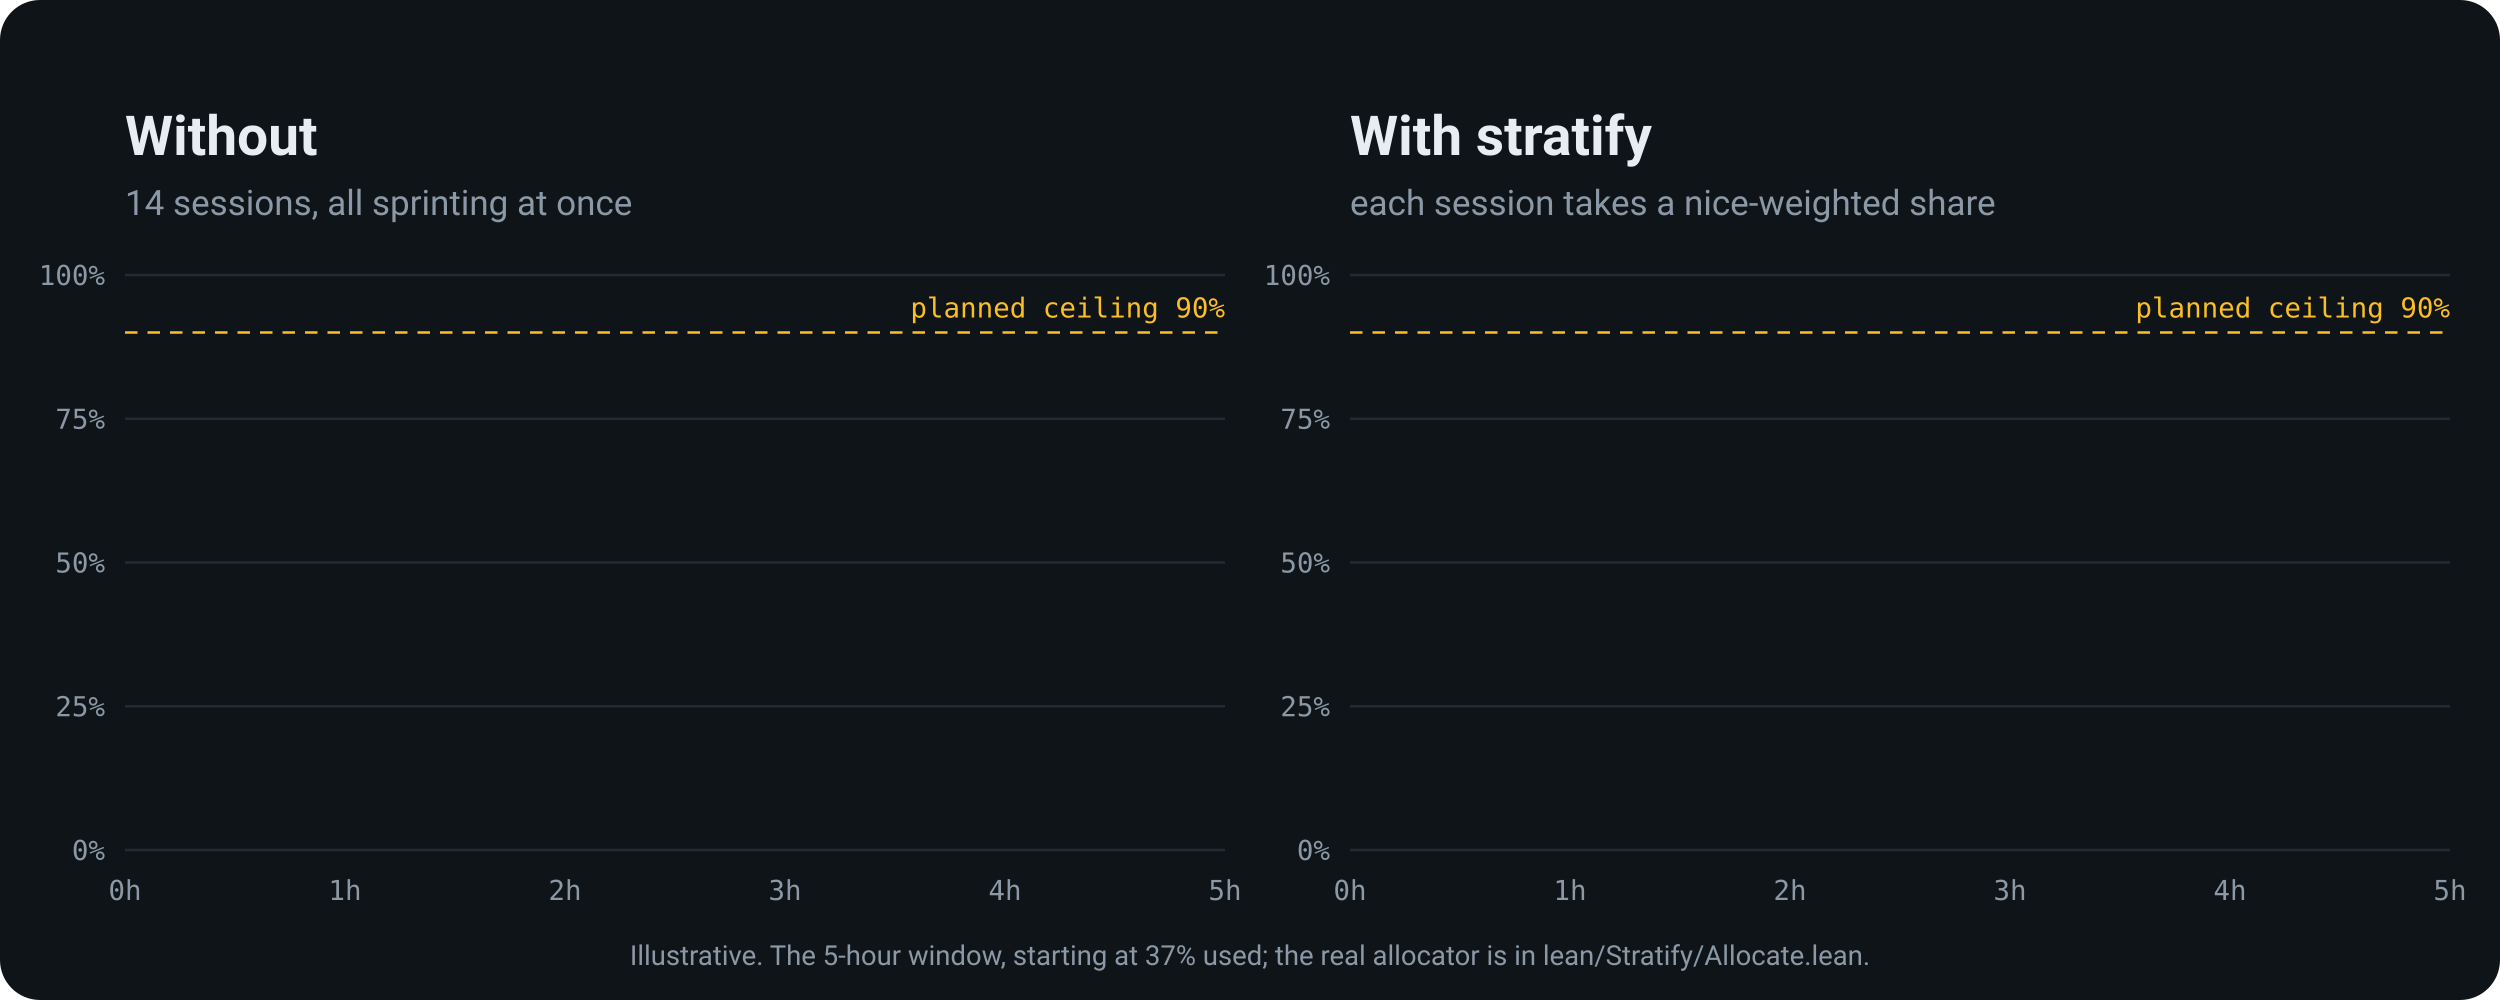
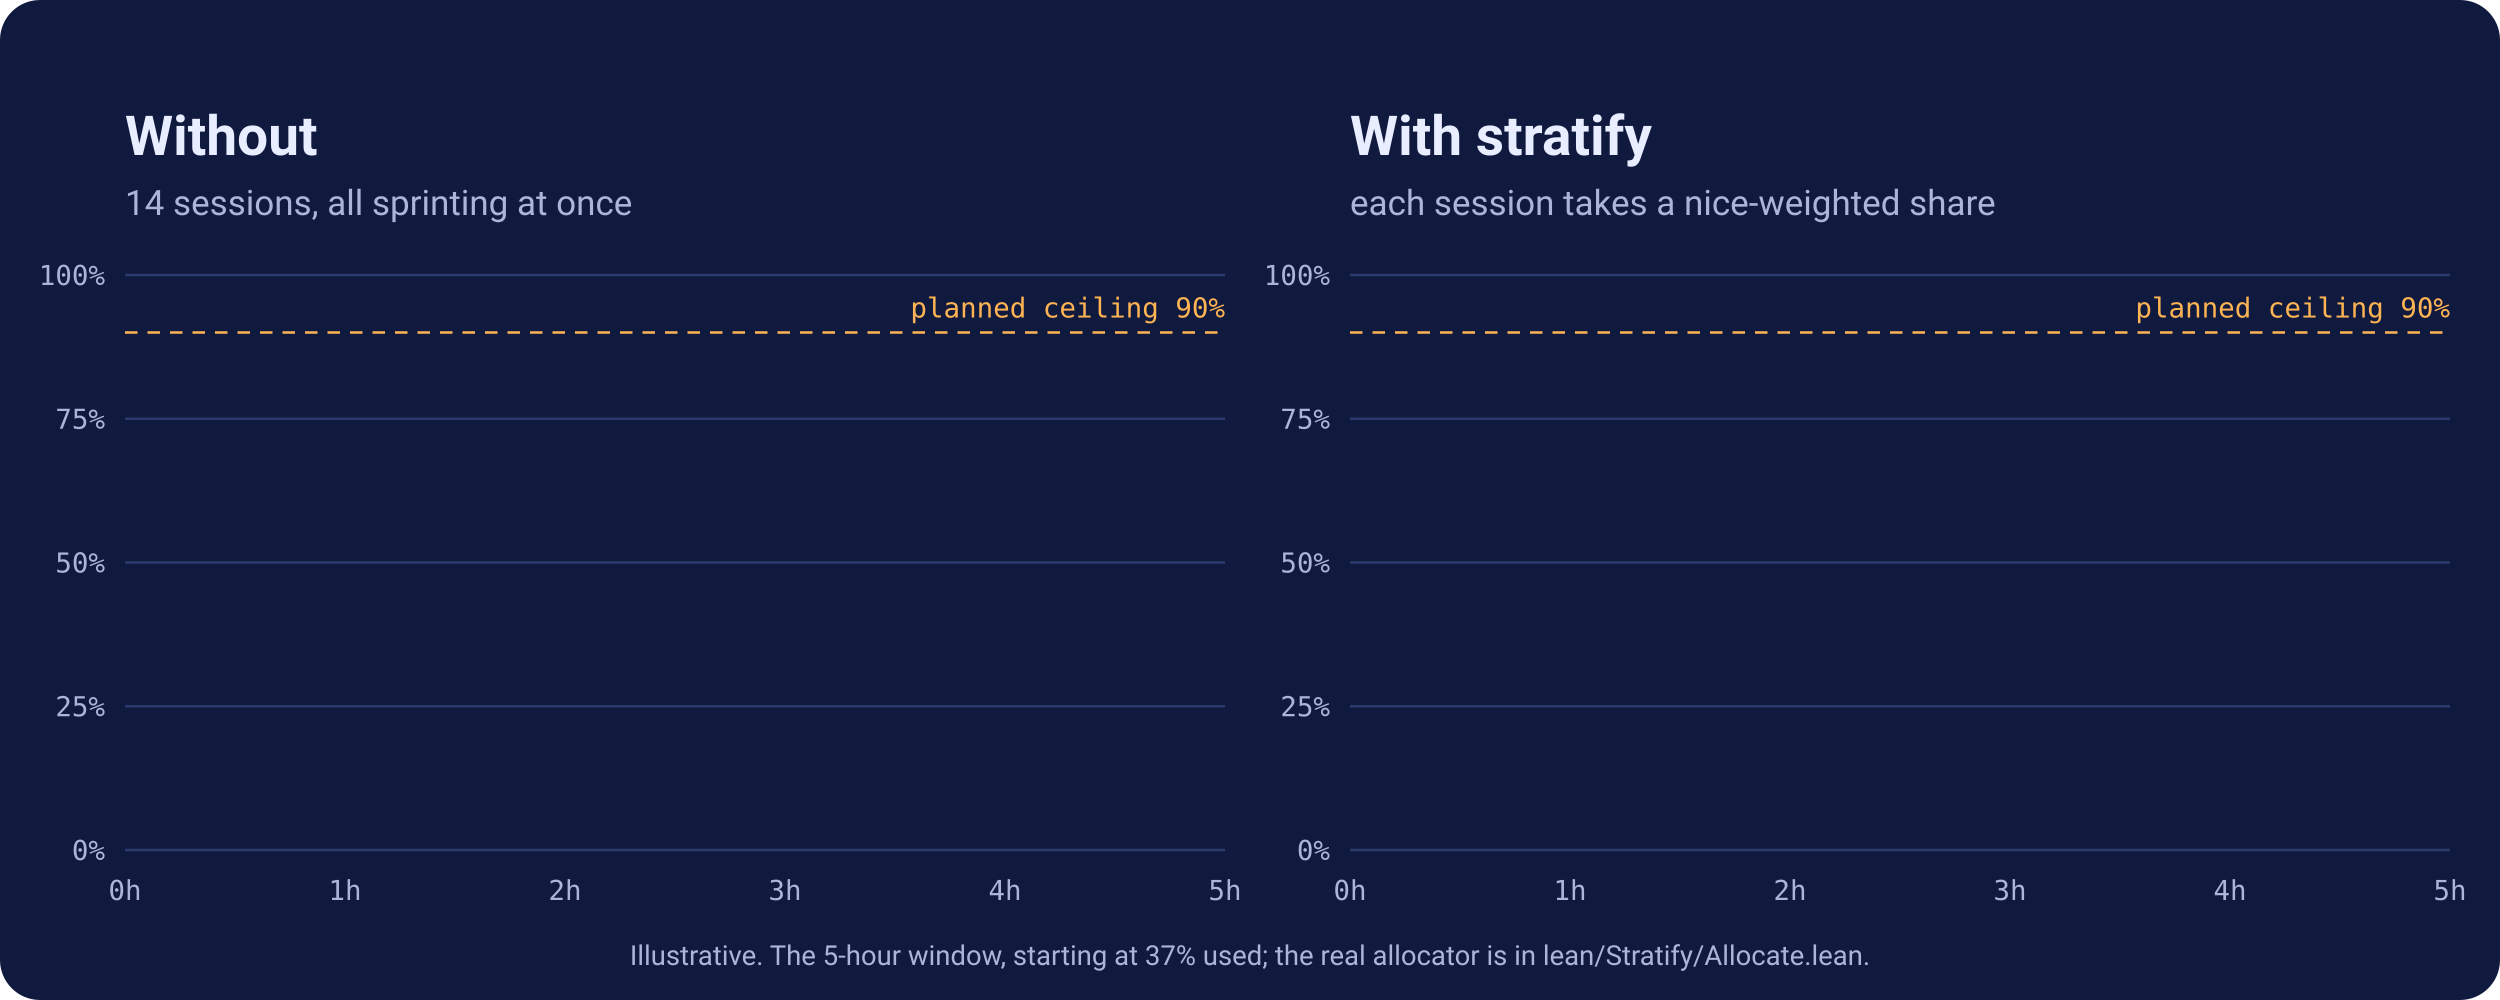
<svg xmlns="http://www.w3.org/2000/svg" viewBox="0 0 1000 400" role="img" aria-label="Window usage over five hours, without and with stratify">
  <style>.d{stroke-dasharray:1200;stroke-dashoffset:1200;animation:draw 3.2s ease-out .3s forwards}
.f{opacity:0;animation:fade .8s ease-out 3s forwards}
@keyframes draw{to{stroke-dashoffset:0}}@keyframes fade{to{opacity:1}}
@media (prefers-reduced-motion:reduce){.d{animation:none;stroke-dashoffset:0}.f{animation:none;opacity:1}}</style>
-   <rect width="1000" height="400" rx="16" fill="#0f1419" />
-   <text x="50" y="62" fill="#e6edf3" font-family="system-ui,-apple-system,Segoe UI,Roboto,sans-serif" font-size="22" font-weight="700">Without</text>
-   <text x="50" y="86" fill="#8b98a5" font-family="system-ui,-apple-system,Segoe UI,Roboto,sans-serif" font-size="14">14 sessions, all sprinting at once</text>
-   <line x1="50" x2="490" y1="340.0" y2="340.0" stroke="#222b35" />
-   <text x="42" y="344.0" fill="#8b98a5" font-family="ui-monospace,SFMono-Regular,Menlo,Consolas,monospace" font-size="11" text-anchor="end">0%</text>
-   <line x1="50" x2="490" y1="282.5" y2="282.5" stroke="#222b35" />
-   <text x="42" y="286.5" fill="#8b98a5" font-family="ui-monospace,SFMono-Regular,Menlo,Consolas,monospace" font-size="11" text-anchor="end">25%</text>
-   <line x1="50" x2="490" y1="225.0" y2="225.0" stroke="#222b35" />
-   <text x="42" y="229.0" fill="#8b98a5" font-family="ui-monospace,SFMono-Regular,Menlo,Consolas,monospace" font-size="11" text-anchor="end">50%</text>
-   <line x1="50" x2="490" y1="167.5" y2="167.5" stroke="#222b35" />
-   <text x="42" y="171.5" fill="#8b98a5" font-family="ui-monospace,SFMono-Regular,Menlo,Consolas,monospace" font-size="11" text-anchor="end">75%</text>
-   <line x1="50" x2="490" y1="110.0" y2="110.0" stroke="#222b35" />
-   <text x="42" y="114.0" fill="#8b98a5" font-family="ui-monospace,SFMono-Regular,Menlo,Consolas,monospace" font-size="11" text-anchor="end">100%</text>
-   <text x="50.0" y="360" fill="#8b98a5" font-family="ui-monospace,SFMono-Regular,Menlo,Consolas,monospace" font-size="11" text-anchor="middle">0h</text>
-   <text x="138.0" y="360" fill="#8b98a5" font-family="ui-monospace,SFMono-Regular,Menlo,Consolas,monospace" font-size="11" text-anchor="middle">1h</text>
-   <text x="226.0" y="360" fill="#8b98a5" font-family="ui-monospace,SFMono-Regular,Menlo,Consolas,monospace" font-size="11" text-anchor="middle">2h</text>
-   <text x="314.0" y="360" fill="#8b98a5" font-family="ui-monospace,SFMono-Regular,Menlo,Consolas,monospace" font-size="11" text-anchor="middle">3h</text>
-   <text x="402.0" y="360" fill="#8b98a5" font-family="ui-monospace,SFMono-Regular,Menlo,Consolas,monospace" font-size="11" text-anchor="middle">4h</text>
-   <text x="490.0" y="360" fill="#8b98a5" font-family="ui-monospace,SFMono-Regular,Menlo,Consolas,monospace" font-size="11" text-anchor="middle">5h</text>
-   <line x1="50" x2="490" y1="133.0" y2="133.0" stroke="#fbbf24" stroke-dasharray="5 4" />
-   <text x="490" y="127.0" fill="#fbbf24" font-family="ui-monospace,SFMono-Regular,Menlo,Consolas,monospace" font-size="11" text-anchor="end">planned ceiling 90%</text>
-   <path d="M50.0,254.9 L54.4,239.5 L58.8,225.7 L63.2,213.4 L67.6,202.3 L72.0,192.4 L76.4,183.5 L80.8,175.5 L85.2,168.4 L89.6,162.0 L94.0,156.3 L98.4,151.2 L102.8,146.6 L107.2,142.5 L111.6,138.8 L116.0,135.5 L120.4,132.5 L124.8,129.9 L129.2,127.5 L133.6,125.4 L138.0,123.5 L142.4,121.8 L146.8,120.2 L151.2,118.9 L155.6,117.6 L160.0,116.6 L164.4,115.6 L168.8,114.7 L173.2,113.9 L177.6,113.2 L182.0,112.6 L186.4,112.0 L190.8,111.5 L195.2,111.0 L199.6,110.6 L204.0,110.2 L208.4,110.0 L490.0,110.0" fill="none" stroke="#ff6b6b" stroke-width="3" class="d" pathLength="1200" />
-   <rect x="208.4" y="110.0" width="281.6" height="230.0" fill="#ff6b6b" opacity="0.10" class="f" />
-   <text x="349.2" y="213.5" fill="#ff6b6b" font-family="system-ui,-apple-system,Segoe UI,Roboto,sans-serif" font-size="15" font-weight="600" text-anchor="middle" class="f">rate limited</text>
-   <text x="349.2" y="233.5" fill="#ff6b6b" opacity=".8" font-family="system-ui,-apple-system,Segoe UI,Roboto,sans-serif" font-size="12" text-anchor="middle" class="f">every session stalls</text>
-   <circle cx="208.4" cy="110.0" r="5" fill="#ff6b6b" class="f" />
-   <text x="540" y="62" fill="#e6edf3" font-family="system-ui,-apple-system,Segoe UI,Roboto,sans-serif" font-size="22" font-weight="700">With stratify</text>
-   <text x="540" y="86" fill="#8b98a5" font-family="system-ui,-apple-system,Segoe UI,Roboto,sans-serif" font-size="14">each session takes a nice-weighted share</text>
-   <line x1="540" x2="980" y1="340.0" y2="340.0" stroke="#222b35" />
-   <text x="532" y="344.0" fill="#8b98a5" font-family="ui-monospace,SFMono-Regular,Menlo,Consolas,monospace" font-size="11" text-anchor="end">0%</text>
-   <line x1="540" x2="980" y1="282.5" y2="282.5" stroke="#222b35" />
-   <text x="532" y="286.5" fill="#8b98a5" font-family="ui-monospace,SFMono-Regular,Menlo,Consolas,monospace" font-size="11" text-anchor="end">25%</text>
-   <line x1="540" x2="980" y1="225.0" y2="225.0" stroke="#222b35" />
-   <text x="532" y="229.0" fill="#8b98a5" font-family="ui-monospace,SFMono-Regular,Menlo,Consolas,monospace" font-size="11" text-anchor="end">50%</text>
-   <line x1="540" x2="980" y1="167.5" y2="167.5" stroke="#222b35" />
-   <text x="532" y="171.5" fill="#8b98a5" font-family="ui-monospace,SFMono-Regular,Menlo,Consolas,monospace" font-size="11" text-anchor="end">75%</text>
-   <line x1="540" x2="980" y1="110.0" y2="110.0" stroke="#222b35" />
-   <text x="532" y="114.0" fill="#8b98a5" font-family="ui-monospace,SFMono-Regular,Menlo,Consolas,monospace" font-size="11" text-anchor="end">100%</text>
-   <text x="540.0" y="360" fill="#8b98a5" font-family="ui-monospace,SFMono-Regular,Menlo,Consolas,monospace" font-size="11" text-anchor="middle">0h</text>
-   <text x="628.0" y="360" fill="#8b98a5" font-family="ui-monospace,SFMono-Regular,Menlo,Consolas,monospace" font-size="11" text-anchor="middle">1h</text>
-   <text x="716.0" y="360" fill="#8b98a5" font-family="ui-monospace,SFMono-Regular,Menlo,Consolas,monospace" font-size="11" text-anchor="middle">2h</text>
-   <text x="804.0" y="360" fill="#8b98a5" font-family="ui-monospace,SFMono-Regular,Menlo,Consolas,monospace" font-size="11" text-anchor="middle">3h</text>
-   <text x="892.0" y="360" fill="#8b98a5" font-family="ui-monospace,SFMono-Regular,Menlo,Consolas,monospace" font-size="11" text-anchor="middle">4h</text>
-   <text x="980.0" y="360" fill="#8b98a5" font-family="ui-monospace,SFMono-Regular,Menlo,Consolas,monospace" font-size="11" text-anchor="middle">5h</text>
-   <line x1="540" x2="980" y1="133.0" y2="133.0" stroke="#fbbf24" stroke-dasharray="5 4" />
-   <text x="980" y="127.0" fill="#fbbf24" font-family="ui-monospace,SFMono-Regular,Menlo,Consolas,monospace" font-size="11" text-anchor="end">planned ceiling 90%</text>
-   <path d="M540.0,254.9 L543.5,254.9 L547.9,249.0 L562.0,249.0 L565.5,249.0 L569.9,243.2 L584.0,243.2 L587.5,243.2 L591.9,237.3 L606.0,237.3 L609.5,237.3 L613.9,231.4 L628.0,231.4 L631.5,231.4 L635.9,225.6 L650.0,225.6 L653.5,225.6 L657.9,219.7 L672.0,219.7 L675.5,219.7 L679.9,213.8 L694.0,213.8 L697.5,213.8 L701.9,208.0 L716.0,208.0 L719.5,208.0 L723.9,202.1 L738.0,202.1 L741.5,202.1 L745.9,196.2 L760.0,196.2 L763.5,196.2 L767.9,190.4 L782.0,190.4 L785.5,190.4 L789.9,184.5 L804.0,184.5 L807.5,184.5 L811.9,178.7 L826.0,178.7 L829.5,178.7 L833.9,172.8 L848.0,172.8 L851.5,172.8 L855.9,166.9 L870.0,166.9 L873.5,166.9 L877.9,161.1 L892.0,161.1 L895.5,161.1 L899.9,155.2 L914.0,155.2 L917.5,155.2 L921.9,149.3 L936.0,149.3 L939.5,149.3 L943.9,143.5 L958.0,143.5 L961.5,143.5 L965.9,137.6 L980.0,137.6" fill="none" stroke="#5eead4" stroke-width="3" stroke-linejoin="round" class="d" pathLength="1200" />
-   <text x="760.0" y="230.25" fill="#5eead4" font-family="system-ui,-apple-system,Segoe UI,Roboto,sans-serif" font-size="15" font-weight="600" text-anchor="middle" class="f">sprint · sleep · sprint · sleep</text>
-   <circle cx="980.0" cy="137.6" r="5" fill="#5eead4" class="f" />
-   <text x="980.0" y="159.6" fill="#5eead4" font-family="system-ui,-apple-system,Segoe UI,Roboto,sans-serif" font-size="12" text-anchor="end" class="f">still working at reset</text>
-   <text x="500.0" y="386" fill="#8b98a5" font-family="system-ui,-apple-system,Segoe UI,Roboto,sans-serif" font-size="11" text-anchor="middle">Illustrative. The 5-hour window, starting at 37% used; the real allocator is in lean/Stratify/Allocate.lean.</text>
+   <rect width="1000" height="400" rx="16" fill="#101a3e" />
+   <text x="50" y="62" fill="#e8edff" font-family="system-ui,-apple-system,Segoe UI,Roboto,sans-serif" font-size="22" font-weight="700">Without</text>
+   <text x="50" y="86" fill="#aab5d8" font-family="system-ui,-apple-system,Segoe UI,Roboto,sans-serif" font-size="14">14 sessions, all sprinting at once</text>
+   <line x1="50" x2="490" y1="340.0" y2="340.0" stroke="#2b3a6c" />
+   <text x="42" y="344.0" fill="#aab5d8" font-family="ui-monospace,SFMono-Regular,Menlo,Consolas,monospace" font-size="11" text-anchor="end">0%</text>
+   <line x1="50" x2="490" y1="282.5" y2="282.5" stroke="#2b3a6c" />
+   <text x="42" y="286.5" fill="#aab5d8" font-family="ui-monospace,SFMono-Regular,Menlo,Consolas,monospace" font-size="11" text-anchor="end">25%</text>
+   <line x1="50" x2="490" y1="225.0" y2="225.0" stroke="#2b3a6c" />
+   <text x="42" y="229.0" fill="#aab5d8" font-family="ui-monospace,SFMono-Regular,Menlo,Consolas,monospace" font-size="11" text-anchor="end">50%</text>
+   <line x1="50" x2="490" y1="167.5" y2="167.5" stroke="#2b3a6c" />
+   <text x="42" y="171.5" fill="#aab5d8" font-family="ui-monospace,SFMono-Regular,Menlo,Consolas,monospace" font-size="11" text-anchor="end">75%</text>
+   <line x1="50" x2="490" y1="110.0" y2="110.0" stroke="#2b3a6c" />
+   <text x="42" y="114.0" fill="#aab5d8" font-family="ui-monospace,SFMono-Regular,Menlo,Consolas,monospace" font-size="11" text-anchor="end">100%</text>
+   <text x="50.0" y="360" fill="#aab5d8" font-family="ui-monospace,SFMono-Regular,Menlo,Consolas,monospace" font-size="11" text-anchor="middle">0h</text>
+   <text x="138.0" y="360" fill="#aab5d8" font-family="ui-monospace,SFMono-Regular,Menlo,Consolas,monospace" font-size="11" text-anchor="middle">1h</text>
+   <text x="226.0" y="360" fill="#aab5d8" font-family="ui-monospace,SFMono-Regular,Menlo,Consolas,monospace" font-size="11" text-anchor="middle">2h</text>
+   <text x="314.0" y="360" fill="#aab5d8" font-family="ui-monospace,SFMono-Regular,Menlo,Consolas,monospace" font-size="11" text-anchor="middle">3h</text>
+   <text x="402.0" y="360" fill="#aab5d8" font-family="ui-monospace,SFMono-Regular,Menlo,Consolas,monospace" font-size="11" text-anchor="middle">4h</text>
+   <text x="490.0" y="360" fill="#aab5d8" font-family="ui-monospace,SFMono-Regular,Menlo,Consolas,monospace" font-size="11" text-anchor="middle">5h</text>
+   <line x1="50" x2="490" y1="133.0" y2="133.0" stroke="#ffb454" stroke-dasharray="5 4" />
+   <text x="490" y="127.0" fill="#ffb454" font-family="ui-monospace,SFMono-Regular,Menlo,Consolas,monospace" font-size="11" text-anchor="end">planned ceiling 90%</text>
+   <path d="M50.0,254.9 L54.4,239.5 L58.8,225.7 L63.2,213.4 L67.6,202.3 L72.0,192.4 L76.4,183.5 L80.8,175.5 L85.2,168.4 L89.6,162.0 L94.0,156.3 L98.4,151.2 L102.8,146.6 L107.2,142.5 L111.6,138.8 L116.0,135.5 L120.4,132.5 L124.8,129.9 L129.2,127.5 L133.6,125.4 L138.0,123.5 L142.4,121.8 L146.8,120.2 L151.2,118.9 L155.6,117.6 L160.0,116.6 L164.4,115.6 L168.8,114.7 L173.2,113.9 L177.6,113.2 L182.0,112.6 L186.4,112.0 L190.8,111.5 L195.2,111.0 L199.6,110.6 L204.0,110.2 L208.4,110.0 L490.0,110.0" fill="none" stroke="#ff9a9a" stroke-width="3" class="d" pathLength="1200" />
+   <rect x="208.4" y="110.0" width="281.6" height="230.0" fill="#ff9a9a" opacity="0.10" class="f" />
+   <text x="349.2" y="213.5" fill="#ff9a9a" font-family="system-ui,-apple-system,Segoe UI,Roboto,sans-serif" font-size="15" font-weight="600" text-anchor="middle" class="f">rate limited</text>
+   <text x="349.2" y="233.5" fill="#ff9a9a" opacity=".8" font-family="system-ui,-apple-system,Segoe UI,Roboto,sans-serif" font-size="12" text-anchor="middle" class="f">every session stalls</text>
+   <circle cx="208.4" cy="110.0" r="5" fill="#ff9a9a" class="f" />
+   <text x="540" y="62" fill="#e8edff" font-family="system-ui,-apple-system,Segoe UI,Roboto,sans-serif" font-size="22" font-weight="700">With stratify</text>
+   <text x="540" y="86" fill="#aab5d8" font-family="system-ui,-apple-system,Segoe UI,Roboto,sans-serif" font-size="14">each session takes a nice-weighted share</text>
+   <line x1="540" x2="980" y1="340.0" y2="340.0" stroke="#2b3a6c" />
+   <text x="532" y="344.0" fill="#aab5d8" font-family="ui-monospace,SFMono-Regular,Menlo,Consolas,monospace" font-size="11" text-anchor="end">0%</text>
+   <line x1="540" x2="980" y1="282.5" y2="282.5" stroke="#2b3a6c" />
+   <text x="532" y="286.5" fill="#aab5d8" font-family="ui-monospace,SFMono-Regular,Menlo,Consolas,monospace" font-size="11" text-anchor="end">25%</text>
+   <line x1="540" x2="980" y1="225.0" y2="225.0" stroke="#2b3a6c" />
+   <text x="532" y="229.0" fill="#aab5d8" font-family="ui-monospace,SFMono-Regular,Menlo,Consolas,monospace" font-size="11" text-anchor="end">50%</text>
+   <line x1="540" x2="980" y1="167.5" y2="167.5" stroke="#2b3a6c" />
+   <text x="532" y="171.5" fill="#aab5d8" font-family="ui-monospace,SFMono-Regular,Menlo,Consolas,monospace" font-size="11" text-anchor="end">75%</text>
+   <line x1="540" x2="980" y1="110.0" y2="110.0" stroke="#2b3a6c" />
+   <text x="532" y="114.0" fill="#aab5d8" font-family="ui-monospace,SFMono-Regular,Menlo,Consolas,monospace" font-size="11" text-anchor="end">100%</text>
+   <text x="540.0" y="360" fill="#aab5d8" font-family="ui-monospace,SFMono-Regular,Menlo,Consolas,monospace" font-size="11" text-anchor="middle">0h</text>
+   <text x="628.0" y="360" fill="#aab5d8" font-family="ui-monospace,SFMono-Regular,Menlo,Consolas,monospace" font-size="11" text-anchor="middle">1h</text>
+   <text x="716.0" y="360" fill="#aab5d8" font-family="ui-monospace,SFMono-Regular,Menlo,Consolas,monospace" font-size="11" text-anchor="middle">2h</text>
+   <text x="804.0" y="360" fill="#aab5d8" font-family="ui-monospace,SFMono-Regular,Menlo,Consolas,monospace" font-size="11" text-anchor="middle">3h</text>
+   <text x="892.0" y="360" fill="#aab5d8" font-family="ui-monospace,SFMono-Regular,Menlo,Consolas,monospace" font-size="11" text-anchor="middle">4h</text>
+   <text x="980.0" y="360" fill="#aab5d8" font-family="ui-monospace,SFMono-Regular,Menlo,Consolas,monospace" font-size="11" text-anchor="middle">5h</text>
+   <line x1="540" x2="980" y1="133.0" y2="133.0" stroke="#ffb454" stroke-dasharray="5 4" />
+   <text x="980" y="127.0" fill="#ffb454" font-family="ui-monospace,SFMono-Regular,Menlo,Consolas,monospace" font-size="11" text-anchor="end">planned ceiling 90%</text>
+   <path d="M540.0,254.9 L543.5,254.9 L547.9,249.0 L562.0,249.0 L565.5,249.0 L569.9,243.2 L584.0,243.2 L587.5,243.2 L591.9,237.3 L606.0,237.3 L609.5,237.3 L613.9,231.4 L628.0,231.4 L631.5,231.4 L635.9,225.6 L650.0,225.6 L653.5,225.6 L657.9,219.7 L672.0,219.7 L675.5,219.7 L679.9,213.8 L694.0,213.8 L697.5,213.8 L701.9,208.0 L716.0,208.0 L719.5,208.0 L723.9,202.1 L738.0,202.1 L741.5,202.1 L745.9,196.2 L760.0,196.2 L763.5,196.2 L767.9,190.4 L782.0,190.4 L785.5,190.4 L789.9,184.5 L804.0,184.5 L807.5,184.5 L811.9,178.7 L826.0,178.7 L829.5,178.7 L833.9,172.8 L848.0,172.8 L851.5,172.8 L855.9,166.9 L870.0,166.9 L873.5,166.9 L877.9,161.1 L892.0,161.1 L895.5,161.1 L899.9,155.2 L914.0,155.2 L917.5,155.2 L921.9,149.3 L936.0,149.3 L939.5,149.3 L943.9,143.5 L958.0,143.5 L961.5,143.5 L965.9,137.6 L980.0,137.6" fill="none" stroke="#74e8ae" stroke-width="3" stroke-linejoin="round" class="d" pathLength="1200" />
+   <text x="760.0" y="230.25" fill="#74e8ae" font-family="system-ui,-apple-system,Segoe UI,Roboto,sans-serif" font-size="15" font-weight="600" text-anchor="middle" class="f">sprint · sleep · sprint · sleep</text>
+   <circle cx="980.0" cy="137.6" r="5" fill="#74e8ae" class="f" />
+   <text x="980.0" y="159.6" fill="#74e8ae" font-family="system-ui,-apple-system,Segoe UI,Roboto,sans-serif" font-size="12" text-anchor="end" class="f">still working at reset</text>
+   <text x="500.0" y="386" fill="#aab5d8" font-family="system-ui,-apple-system,Segoe UI,Roboto,sans-serif" font-size="11" text-anchor="middle">Illustrative. The 5-hour window, starting at 37% used; the real allocator is in lean/Stratify/Allocate.lean.</text>
</svg>
